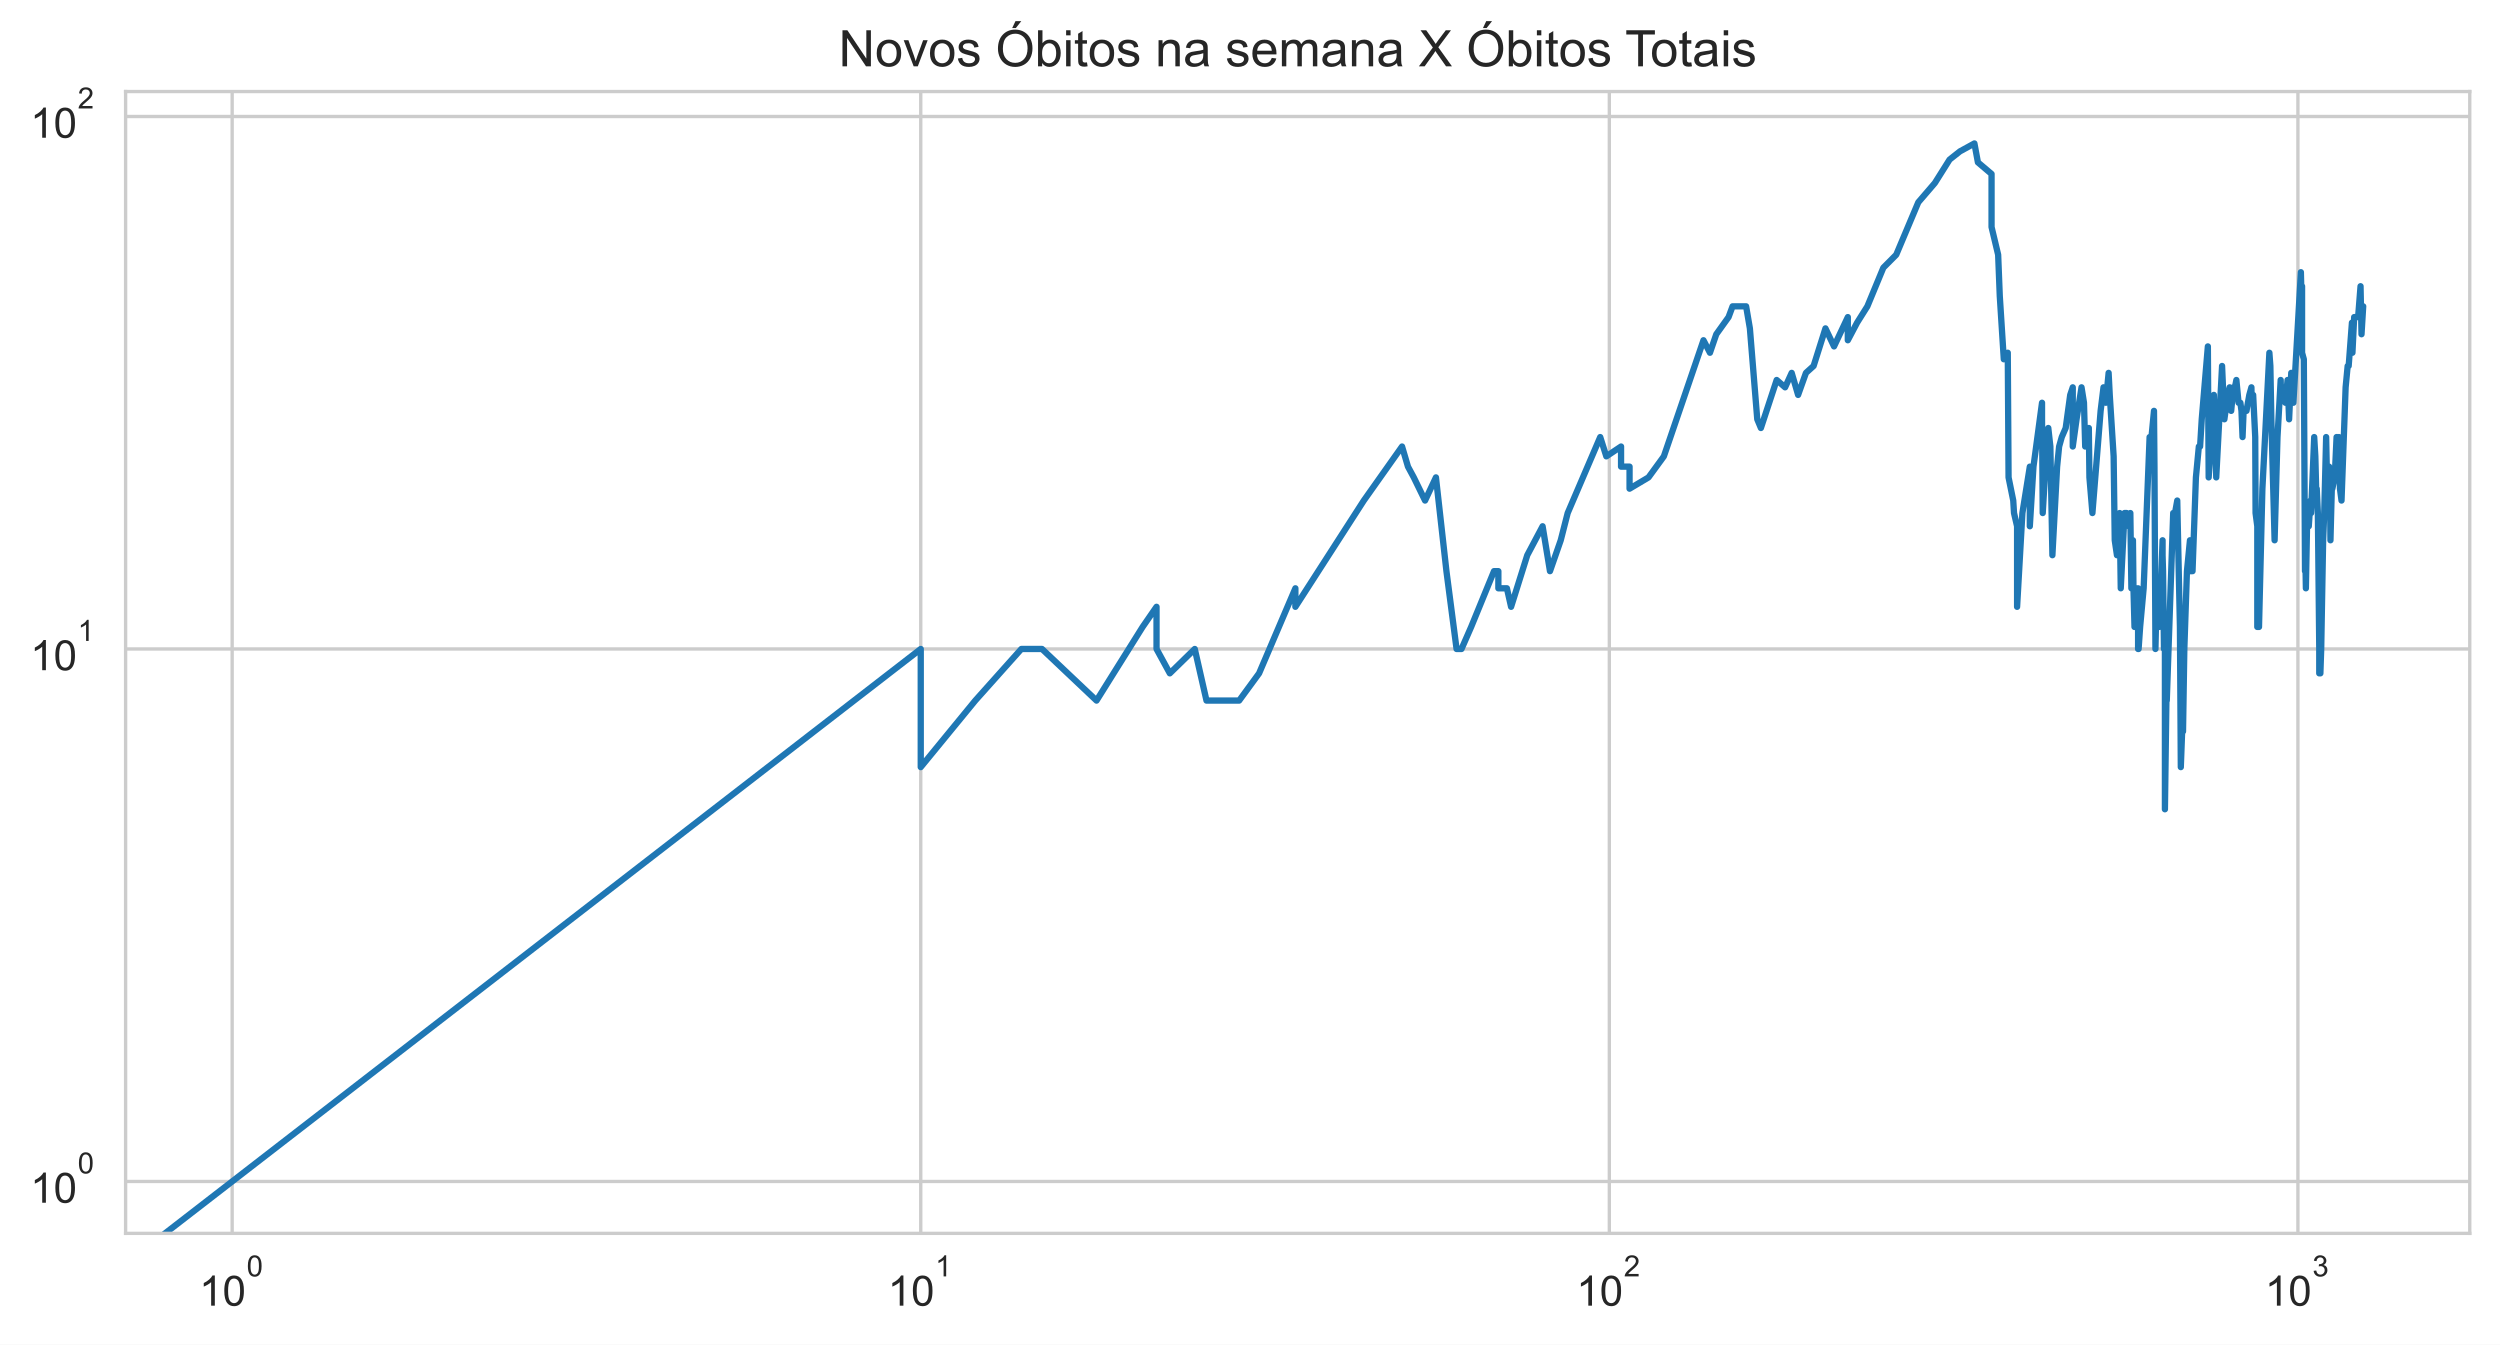
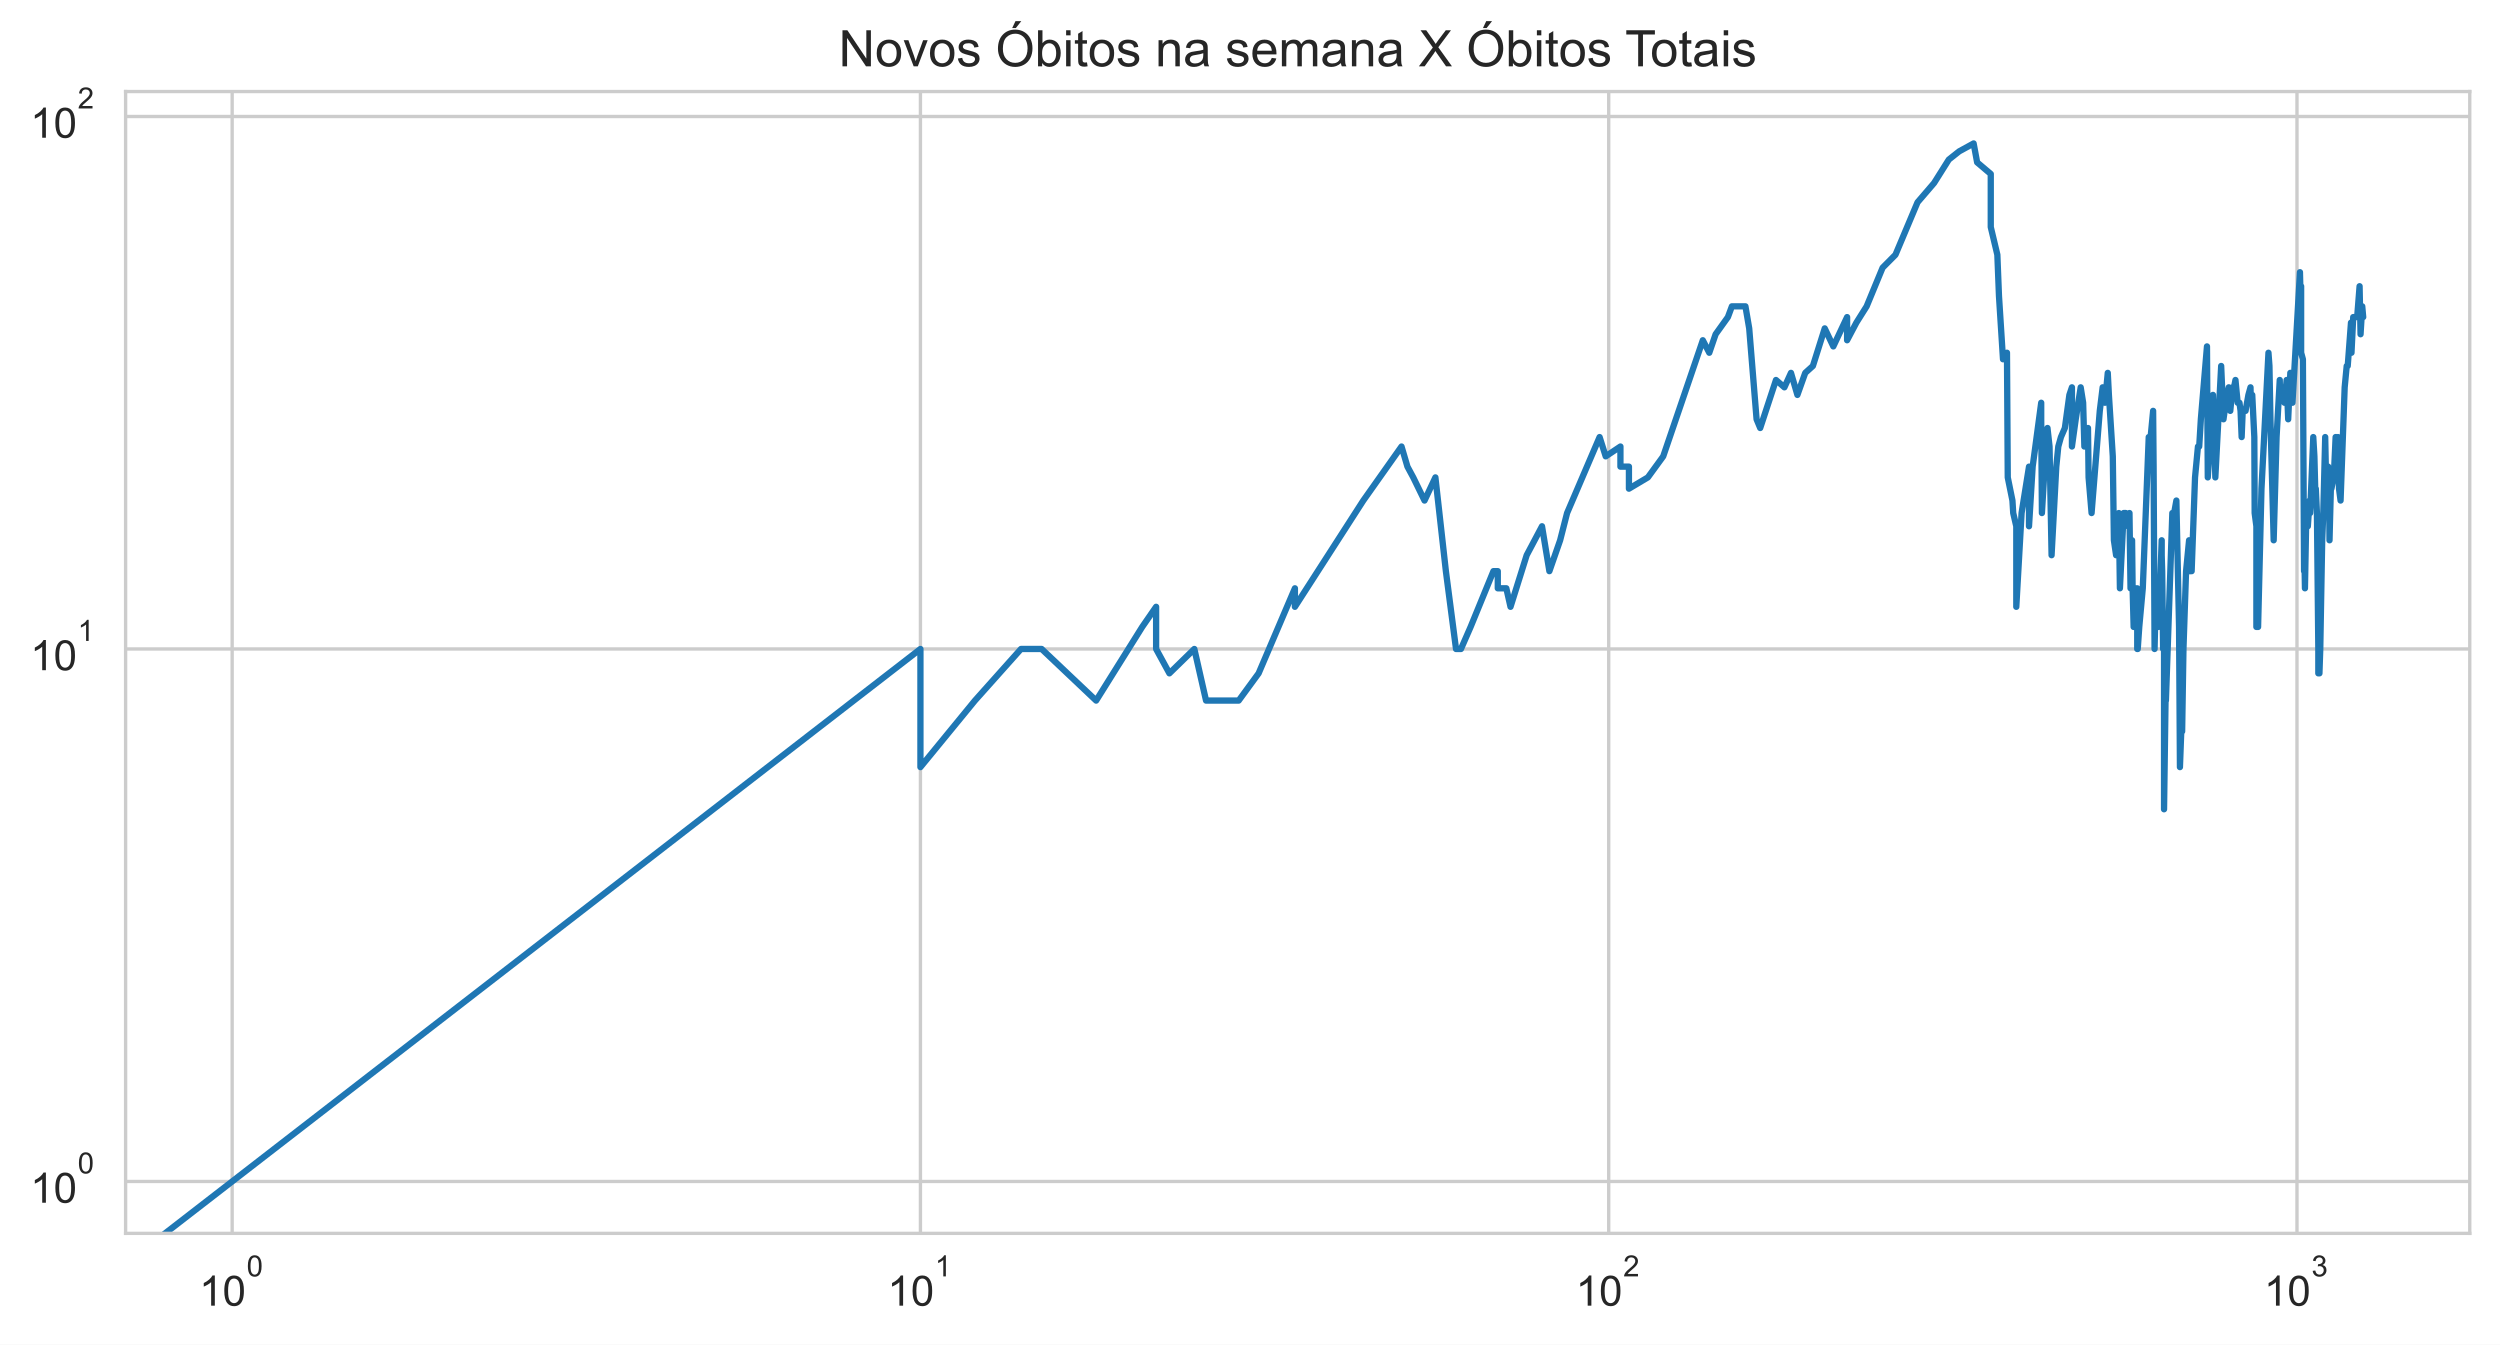
<svg xmlns="http://www.w3.org/2000/svg" xmlns:xlink="http://www.w3.org/1999/xlink" height="320.089pt" version="1.1" viewBox="0 0 595.1 320.089" width="595.1pt">
  <defs>
    <style type="text/css">*{stroke-linecap:butt;stroke-linejoin:round;}</style>
  </defs>
  <g id="figure_1">
    <g id="patch_1">
      <path d="M 0 320.089  L 595.1 320.089  L 595.1 0  L 0 0  z " style="fill:#ffffff;" />
    </g>
    <g id="axes_1">
      <g id="patch_2">
        <path d="M 29.9 293.589  L 587.9 293.589  L 587.9 21.789  L 29.9 21.789  z " style="fill:#ffffff;" />
      </g>
      <g id="matplotlib.axis_1">
        <g id="xtick_1">
          <g id="line2d_1">
-             <path clip-path="url(#p254a19f399)" d="M 55.264 293.589  L 55.264 21.789  " style="fill:none;stroke:#cccccc;stroke-linecap:round;stroke-width:0.8;" />
+             <path clip-path="url(#p2c337d367c)" d="M 55.264 293.589  L 55.264 21.789  " style="fill:none;stroke:#cccccc;stroke-linecap:round;stroke-width:0.8;" />
          </g>
          <g id="text_1">
            <g style="fill:#262626;" transform="translate(47.41364 310.9019)scale(0.1 -0.1)">
              <defs>
                <path d="M 2384 0  L 1822 0  L 1822 3584  Q 1619 3391 1289 3197  Q 959 3003 697 2906  L 697 3450  Q 1169 3672 1522 3987  Q 1875 4303 2022 4600  L 2384 4600  L 2384 0  z " id="ArialMT-31" transform="scale(0.015625)" />
                <path d="M 266 2259  Q 266 3072 433 3567  Q 600 4063 929 4331  Q 1259 4600 1759 4600  Q 2128 4600 2406 4451  Q 2684 4303 2865 4023  Q 3047 3744 3150 3342  Q 3253 2941 3253 2259  Q 3253 1453 3087 958  Q 2922 463 2592 192  Q 2263 -78 1759 -78  Q 1097 -78 719 397  Q 266 969 266 2259  z M 844 2259  Q 844 1131 1108 757  Q 1372 384 1759 384  Q 2147 384 2411 759  Q 2675 1134 2675 2259  Q 2675 3391 2411 3762  Q 2147 4134 1753 4134  Q 1366 4134 1134 3806  Q 844 3388 844 2259  z " id="ArialMT-30" transform="scale(0.015625)" />
              </defs>
              <use transform="translate(0 0.99375)" xlink:href="#ArialMT-31" />
              <use transform="translate(55.61523 0.99375)" xlink:href="#ArialMT-30" />
              <use transform="translate(112.9728 70.6875)scale(0.7)" xlink:href="#ArialMT-30" />
            </g>
          </g>
        </g>
        <g id="xtick_2">
          <g id="line2d_2">
-             <path clip-path="url(#p254a19f399)" d="M 219.174 293.589  L 219.174 21.789  " style="fill:none;stroke:#cccccc;stroke-linecap:round;stroke-width:0.8;" />
+             <path clip-path="url(#p2c337d367c)" d="M 219.1 293.589  L 219.1 21.789  " style="fill:none;stroke:#cccccc;stroke-linecap:round;stroke-width:0.8;" />
          </g>
          <g id="text_2">
-             <g style="fill:#262626;" transform="translate(211.3239 310.9019)scale(0.1 -0.1)">
+             <g style="fill:#262626;" transform="translate(211.2501 310.9019)scale(0.1 -0.1)">
              <use transform="translate(0 0.99375)" xlink:href="#ArialMT-31" />
              <use transform="translate(55.61523 0.99375)" xlink:href="#ArialMT-30" />
              <use transform="translate(112.9728 70.6875)scale(0.7)" xlink:href="#ArialMT-31" />
            </g>
          </g>
        </g>
        <g id="xtick_3">
          <g id="line2d_3">
-             <path clip-path="url(#p254a19f399)" d="M 383.084 293.589  L 383.084 21.789  " style="fill:none;stroke:#cccccc;stroke-linecap:round;stroke-width:0.8;" />
+             <path clip-path="url(#p2c337d367c)" d="M 382.936 293.589  L 382.936 21.789  " style="fill:none;stroke:#cccccc;stroke-linecap:round;stroke-width:0.8;" />
          </g>
          <g id="text_3">
-             <g style="fill:#262626;" transform="translate(375.2341 310.9019)scale(0.1 -0.1)">
+             <g style="fill:#262626;" transform="translate(375.0865 310.9019)scale(0.1 -0.1)">
              <defs>
                <path d="M 3222 541  L 3222 0  L 194 0  Q 188 203 259 391  Q 375 700 629 1000  Q 884 1300 1366 1694  Q 2113 2306 2375 2664  Q 2638 3022 2638 3341  Q 2638 3675 2398 3904  Q 2159 4134 1775 4134  Q 1369 4134 1125 3890  Q 881 3647 878 3216  L 300 3275  Q 359 3922 746 4261  Q 1134 4600 1788 4600  Q 2447 4600 2831 4234  Q 3216 3869 3216 3328  Q 3216 3053 3103 2787  Q 2991 2522 2730 2228  Q 2469 1934 1863 1422  Q 1356 997 1212 845  Q 1069 694 975 541  L 3222 541  z " id="ArialMT-32" transform="scale(0.015625)" />
              </defs>
              <use transform="translate(0 0.99375)" xlink:href="#ArialMT-31" />
              <use transform="translate(55.61523 0.99375)" xlink:href="#ArialMT-30" />
              <use transform="translate(112.9728 70.6875)scale(0.7)" xlink:href="#ArialMT-32" />
            </g>
          </g>
        </g>
        <g id="xtick_4">
          <g id="line2d_4">
-             <path clip-path="url(#p254a19f399)" d="M 546.994 293.589  L 546.994 21.789  " style="fill:none;stroke:#cccccc;stroke-linecap:round;stroke-width:0.8;" />
+             <path clip-path="url(#p2c337d367c)" d="M 546.773 293.589  L 546.773 21.789  " style="fill:none;stroke:#cccccc;stroke-linecap:round;stroke-width:0.8;" />
          </g>
          <g id="text_4">
-             <g style="fill:#262626;" transform="translate(539.1443 310.9019)scale(0.1 -0.1)">
+             <g style="fill:#262626;" transform="translate(538.9229 310.9019)scale(0.1 -0.1)">
              <defs>
                <path d="M 269 1209  L 831 1284  Q 928 806 1161 595  Q 1394 384 1728 384  Q 2125 384 2398 659  Q 2672 934 2672 1341  Q 2672 1728 2419 1979  Q 2166 2231 1775 2231  Q 1616 2231 1378 2169  L 1441 2663  Q 1497 2656 1531 2656  Q 1891 2656 2178 2843  Q 2466 3031 2466 3422  Q 2466 3731 2256 3934  Q 2047 4138 1716 4138  Q 1388 4138 1169 3931  Q 950 3725 888 3313  L 325 3413  Q 428 3978 793 4289  Q 1159 4600 1703 4600  Q 2078 4600 2393 4439  Q 2709 4278 2876 4000  Q 3044 3722 3044 3409  Q 3044 3113 2884 2869  Q 2725 2625 2413 2481  Q 2819 2388 3044 2092  Q 3269 1797 3269 1353  Q 3269 753 2831 336  Q 2394 -81 1725 -81  Q 1122 -81 723 278  Q 325 638 269 1209  z " id="ArialMT-33" transform="scale(0.015625)" />
              </defs>
              <use transform="translate(0 0.99375)" xlink:href="#ArialMT-31" />
              <use transform="translate(55.61523 0.99375)" xlink:href="#ArialMT-30" />
              <use transform="translate(112.9728 70.6875)scale(0.7)" xlink:href="#ArialMT-33" />
            </g>
          </g>
        </g>
        <g id="xtick_5" />
        <g id="xtick_6" />
        <g id="xtick_7" />
        <g id="xtick_8" />
        <g id="xtick_9" />
        <g id="xtick_10" />
        <g id="xtick_11" />
        <g id="xtick_12" />
        <g id="xtick_13" />
        <g id="xtick_14" />
        <g id="xtick_15" />
        <g id="xtick_16" />
        <g id="xtick_17" />
        <g id="xtick_18" />
        <g id="xtick_19" />
        <g id="xtick_20" />
        <g id="xtick_21" />
        <g id="xtick_22" />
        <g id="xtick_23" />
        <g id="xtick_24" />
        <g id="xtick_25" />
        <g id="xtick_26" />
        <g id="xtick_27" />
        <g id="xtick_28" />
        <g id="xtick_29" />
        <g id="xtick_30" />
      </g>
      <g id="matplotlib.axis_2">
        <g id="ytick_1">
          <g id="line2d_5">
-             <path clip-path="url(#p254a19f399)" d="M 29.9 281.235  L 587.9 281.235  " style="fill:none;stroke:#cccccc;stroke-linecap:round;stroke-width:0.8;" />
+             <path clip-path="url(#p2c337d367c)" d="M 29.9 281.235  L 587.9 281.235  " style="fill:none;stroke:#cccccc;stroke-linecap:round;stroke-width:0.8;" />
          </g>
          <g id="text_5">
            <g style="fill:#262626;" transform="translate(7.2 286.3911)scale(0.1 -0.1)">
              <use transform="translate(0 0.99375)" xlink:href="#ArialMT-31" />
              <use transform="translate(55.61523 0.99375)" xlink:href="#ArialMT-30" />
              <use transform="translate(112.9728 70.6875)scale(0.7)" xlink:href="#ArialMT-30" />
            </g>
          </g>
        </g>
        <g id="ytick_2">
          <g id="line2d_6">
-             <path clip-path="url(#p254a19f399)" d="M 29.9 154.482  L 587.9 154.482  " style="fill:none;stroke:#cccccc;stroke-linecap:round;stroke-width:0.8;" />
+             <path clip-path="url(#p2c337d367c)" d="M 29.9 154.482  L 587.9 154.482  " style="fill:none;stroke:#cccccc;stroke-linecap:round;stroke-width:0.8;" />
          </g>
          <g id="text_6">
            <g style="fill:#262626;" transform="translate(7.2 159.6381)scale(0.1 -0.1)">
              <use transform="translate(0 0.99375)" xlink:href="#ArialMT-31" />
              <use transform="translate(55.61523 0.99375)" xlink:href="#ArialMT-30" />
              <use transform="translate(112.9728 70.6875)scale(0.7)" xlink:href="#ArialMT-31" />
            </g>
          </g>
        </g>
        <g id="ytick_3">
          <g id="line2d_7">
-             <path clip-path="url(#p254a19f399)" d="M 29.9 27.729  L 587.9 27.729  " style="fill:none;stroke:#cccccc;stroke-linecap:round;stroke-width:0.8;" />
+             <path clip-path="url(#p2c337d367c)" d="M 29.9 27.729  L 587.9 27.729  " style="fill:none;stroke:#cccccc;stroke-linecap:round;stroke-width:0.8;" />
          </g>
          <g id="text_7">
            <g style="fill:#262626;" transform="translate(7.2 32.8852)scale(0.1 -0.1)">
              <use transform="translate(0 0.99375)" xlink:href="#ArialMT-31" />
              <use transform="translate(55.61523 0.99375)" xlink:href="#ArialMT-30" />
              <use transform="translate(112.9728 70.6875)scale(0.7)" xlink:href="#ArialMT-32" />
            </g>
          </g>
        </g>
        <g id="ytick_4" />
        <g id="ytick_5" />
        <g id="ytick_6" />
        <g id="ytick_7" />
        <g id="ytick_8" />
        <g id="ytick_9" />
        <g id="ytick_10" />
        <g id="ytick_11" />
        <g id="ytick_12" />
        <g id="ytick_13" />
        <g id="ytick_14" />
        <g id="ytick_15" />
        <g id="ytick_16" />
        <g id="ytick_17" />
        <g id="ytick_18" />
        <g id="ytick_19" />
        <g id="ytick_20" />
        <g id="ytick_21" />
      </g>
      <g id="line2d_8">
-         <path clip-path="url(#p254a19f399)" d="M 3.726 321.089  L 219.174 154.482  L 219.174 182.602  L 232.152 166.766  L 243.126 154.482  L 243.126 154.482  L 248.037 154.482  L 261.016 166.766  L 271.989 149.235  L 275.3 144.445  L 275.3 154.482  L 278.465 160.282  L 278.465 160.282  L 284.4 154.482  L 287.192 166.766  L 294.966 166.766  L 299.713 160.282  L 308.352 140.039  L 308.352 144.445  L 308.352 144.445  L 324.642 119.149  L 333.742 106.289  L 335.152 111.079  L 336.534 113.64  L 339.221 119.149  L 341.81 113.64  L 344.308 135.96  L 346.721 154.482  L 347.897 154.482  L 350.194 149.235  L 355.631 135.96  L 356.67 135.96  L 356.67 140.039  L 358.704 140.039  L 359.699 144.445  L 363.548 132.162  L 367.2 125.272  L 368.957 135.96  L 371.515 128.609  L 373.171 122.125  L 380.916 104.042  L 382.369 108.632  L 385.876 106.289  L 385.876 111.079  L 387.9 111.079  L 387.9 116.325  L 392.411 113.64  L 396.063 108.632  L 405.494 80.993  L 407.036 83.969  L 408.545 79.563  L 411.471 75.483  L 412.42 72.922  L 415.646 72.922  L 416.541 78.169  L 418.299 99.805  L 419.162 101.883  L 422.921 90.453  L 424.926 92.2  L 426.49 88.759  L 428.021 94.005  L 429.89 88.759  L 431.711 87.115  L 434.53 78.169  L 436.574 82.461  L 439.855 75.483  L 439.855 80.993  L 442.065 76.81  L 444.509 72.922  L 448.311 63.726  L 451.376 60.639  L 456.632 48.155  L 460.574 43.565  L 460.574 43.565  L 464.081 37.986  L 466.548 36.031  L 469.989 34.144  L 470.824 38.653  L 474.07 41.406  L 474.07 54.044  L 474.07 54.044  L 475.639 60.639  L 476.026 70.475  L 476.984 85.52  L 477.929 83.969  L 478.117 113.64  L 478.117 113.64  L 479.232 119.149  L 479.416 122.125  L 480.148 125.272  L 480.148 144.445  L 481.411 122.125  L 481.411 122.125  L 483.178 111.079  L 483.178 125.272  L 484.045 111.079  L 486.083 95.872  L 486.083 99.805  L 486.083 99.805  L 486.251 122.125  L 486.75 113.64  L 487.575 101.883  L 488.066 106.289  L 488.553 132.162  L 489.676 111.079  L 489.676 111.079  L 490.152 106.289  L 490.782 104.042  L 491.717 101.883  L 492.792 94.005  L 493.399 92.2  L 493.399 106.289  L 493.399 106.289  L 494.3 99.805  L 495.484 92.2  L 496.069 95.872  L 496.359 106.289  L 497.081 104.042  L 497.081 104.042  L 497.224 101.883  L 497.367 113.64  L 498.078 122.125  L 500.033 97.803  L 500.718 92.2  L 501.261 94.005  L 501.261 94.005  L 501.261 95.872  L 501.935 88.759  L 502.202 94.005  L 503.131 108.632  L 503.394 128.609  L 503.394 128.609  L 503.918 132.162  L 504.566 122.125  L 504.824 140.039  L 505.72 122.125  L 505.72 122.125  L 506.226 122.125  L 506.73 125.272  L 507.105 122.125  L 507.353 140.039  L 507.725 128.609  L 507.849 140.039  L 508.095 149.235  L 508.707 140.039  L 508.707 144.445  L 508.95 140.039  L 508.95 154.482  L 509.072 154.482  L 509.435 149.235  L 510.274 140.039  L 511.691 104.042  L 511.924 104.042  L 511.924 104.042  L 511.924 106.289  L 512.735 97.803  L 512.85 111.079  L 513.08 154.482  L 513.08 154.482  L 513.309 144.445  L 513.991 149.235  L 514.217 144.445  L 514.779 128.609  L 514.779 132.162  L 514.779 132.162  L 514.891 135.96  L 515.114 154.482  L 515.336 154.482  L 515.336 192.638  L 515.779 160.282  L 515.779 166.766  L 517.308 122.125  L 517.631 125.272  L 517.631 125.272  L 517.739 122.125  L 518.273 119.149  L 518.91 149.235  L 519.121 182.602  L 519.436 174.116  L 519.645 174.116  L 519.958 154.482  L 520.58 135.96  L 521.299 128.609  L 521.299 135.96  L 521.401 135.96  L 521.909 135.96  L 522.714 113.64  L 523.412 106.289  L 523.708 106.289  L 523.708 106.289  L 524.102 99.805  L 525.56 82.461  L 525.752 113.64  L 525.752 113.64  L 526.989 94.005  L 527.552 113.64  L 528.942 87.115  L 528.942 87.115  L 529.49 99.805  L 530.304 94.005  L 530.753 92.2  L 531.11 97.803  L 531.642 92.2  L 531.642 94.005  L 531.642 94.005  L 532.345 90.453  L 532.868 95.872  L 533.3 95.872  L 533.559 97.803  L 533.816 104.042  L 534.073 97.803  L 534.752 97.803  L 535.425 94.005  L 535.926 92.2  L 536.009 95.872  L 536.341 94.005  L 536.835 104.042  L 536.917 122.125  L 537.326 125.272  L 537.326 149.235  L 537.326 149.235  L 537.733 149.235  L 538.539 116.325  L 540.203 83.969  L 540.203 83.969  L 540.437 87.115  L 540.671 99.805  L 541.445 128.609  L 542.134 104.042  L 542.134 104.042  L 542.892 90.453  L 542.967 94.005  L 543.791 92.2  L 544.014 95.872  L 544.532 90.453  L 544.532 90.453  L 544.899 99.805  L 545.411 88.759  L 545.918 95.872  L 547.703 64.795  L 547.843 70.475  L 547.984 68.133  L 547.984 68.133  L 547.984 83.969  L 548.404 85.52  L 548.683 135.96  L 548.822 135.96  L 548.891 140.039  L 548.891 140.039  L 549.168 125.272  L 549.581 125.272  L 549.991 119.149  L 550.128 119.149  L 550.128 122.125  L 550.128 122.125  L 550.873 104.042  L 551.142 108.632  L 551.41 119.149  L 551.477 116.325  L 551.477 116.325  L 551.744 122.125  L 552.076 154.482  L 552.076 160.282  L 552.076 160.282  L 552.341 160.282  L 552.539 154.482  L 552.998 128.609  L 553.259 122.125  L 553.714 104.042  L 553.714 104.042  L 553.908 113.64  L 554.423 111.079  L 554.615 113.64  L 554.743 128.609  L 554.743 128.609  L 555.062 116.325  L 555.189 116.325  L 555.757 113.64  L 556.197 104.042  L 556.322 104.042  L 556.322 104.042  L 556.446 111.079  L 556.757 104.042  L 557.005 116.325  L 557.375 119.149  L 558.353 92.2  L 558.837 87.115  L 559.078 87.115  L 559.854 76.81  L 559.973 83.969  L 560.387 75.483  L 561.324 75.483  L 561.904 68.133  L 562.135 79.563  L 562.536 72.922  L 562.536 72.922  " style="fill:none;stroke:#1f77b4;stroke-linecap:round;stroke-width:1.5;" />
+         <path clip-path="url(#p2c337d367c)" d="M 3.749 321.089  L 219.1 154.482  L 219.1 182.602  L 232.073 166.766  L 243.041 154.482  L 243.041 154.482  L 247.95 154.482  L 260.923 166.766  L 271.891 149.235  L 275.201 144.445  L 275.201 154.482  L 278.364 160.282  L 278.364 160.282  L 284.297 154.482  L 287.088 166.766  L 294.858 166.766  L 299.603 160.282  L 308.238 140.039  L 308.238 144.445  L 308.238 144.445  L 324.521 119.149  L 333.617 106.289  L 335.026 111.079  L 336.407 113.64  L 339.093 119.149  L 341.681 113.64  L 344.177 135.96  L 346.59 154.482  L 347.766 154.482  L 350.061 149.235  L 355.495 135.96  L 356.534 135.96  L 356.534 140.039  L 358.567 140.039  L 359.562 144.445  L 363.409 132.162  L 367.059 125.272  L 368.816 135.96  L 371.373 128.609  L 373.028 122.125  L 380.769 104.042  L 382.221 108.632  L 385.727 106.289  L 385.727 111.079  L 387.751 111.079  L 387.751 116.325  L 392.26 113.64  L 395.909 108.632  L 405.336 80.993  L 406.878 83.969  L 408.386 79.563  L 411.311 75.483  L 412.259 72.922  L 415.484 72.922  L 416.379 78.169  L 418.136 99.805  L 418.998 101.883  L 422.755 90.453  L 424.759 92.2  L 426.323 88.759  L 427.854 94.005  L 429.721 88.759  L 431.541 87.115  L 434.359 78.169  L 436.402 82.461  L 439.682 75.483  L 439.682 80.993  L 441.891 76.81  L 444.334 72.922  L 448.134 63.726  L 451.197 60.639  L 456.451 48.155  L 460.391 43.565  L 460.391 43.565  L 463.897 37.986  L 466.362 36.031  L 469.803 34.144  L 470.637 38.653  L 473.881 41.406  L 473.881 54.044  L 473.881 54.044  L 475.449 60.639  L 475.836 70.475  L 476.794 85.52  L 477.739 83.969  L 477.926 113.64  L 477.926 113.64  L 479.041 119.149  L 479.225 122.125  L 479.957 125.272  L 479.957 144.445  L 481.219 122.125  L 481.219 122.125  L 482.985 111.079  L 482.985 125.272  L 483.852 111.079  L 485.889 95.872  L 485.889 99.805  L 485.889 99.805  L 486.057 122.125  L 486.556 113.64  L 487.381 101.883  L 487.871 106.289  L 488.357 132.162  L 489.481 111.079  L 489.481 111.079  L 489.956 106.289  L 490.586 104.042  L 491.52 101.883  L 492.595 94.005  L 493.202 92.2  L 493.202 106.289  L 493.202 106.289  L 494.103 99.805  L 495.286 92.2  L 495.87 95.872  L 496.161 106.289  L 496.882 104.042  L 496.882 104.042  L 497.025 101.883  L 497.168 113.64  L 497.879 122.125  L 499.832 97.803  L 500.517 92.2  L 501.06 94.005  L 501.06 94.005  L 501.06 95.872  L 501.733 88.759  L 502.001 94.005  L 502.929 108.632  L 503.192 128.609  L 503.192 128.609  L 503.715 132.162  L 504.364 122.125  L 504.622 140.039  L 505.517 122.125  L 505.517 122.125  L 506.023 122.125  L 506.526 125.272  L 506.901 122.125  L 507.15 140.039  L 507.521 128.609  L 507.645 140.039  L 507.891 149.235  L 508.503 140.039  L 508.503 144.445  L 508.746 140.039  L 508.746 154.482  L 508.867 154.482  L 509.23 149.235  L 510.069 140.039  L 511.485 104.042  L 511.719 104.042  L 511.719 104.042  L 511.719 106.289  L 512.529 97.803  L 512.644 111.079  L 512.874 154.482  L 512.874 154.482  L 513.103 144.445  L 513.785 149.235  L 514.01 144.445  L 514.572 128.609  L 514.572 132.162  L 514.572 132.162  L 514.684 135.96  L 514.907 154.482  L 515.129 154.482  L 515.129 192.638  L 515.572 160.282  L 515.572 166.766  L 517.1 122.125  L 517.423 125.272  L 517.423 125.272  L 517.53 122.125  L 518.065 119.149  L 518.701 149.235  L 518.912 182.602  L 519.227 174.116  L 519.436 174.116  L 519.749 154.482  L 520.371 135.96  L 521.089 128.609  L 521.089 135.96  L 521.191 135.96  L 521.699 135.96  L 522.504 113.64  L 523.201 106.289  L 523.498 106.289  L 523.498 106.289  L 523.891 99.805  L 525.348 82.461  L 525.54 113.64  L 525.54 113.64  L 526.776 94.005  L 527.339 113.64  L 528.728 87.115  L 528.728 87.115  L 529.276 99.805  L 530.091 94.005  L 530.539 92.2  L 530.896 97.803  L 531.427 92.2  L 531.427 94.005  L 531.427 94.005  L 532.13 90.453  L 532.652 95.872  L 533.085 95.872  L 533.343 97.803  L 533.601 104.042  L 533.857 97.803  L 534.536 97.803  L 535.209 94.005  L 535.71 92.2  L 535.793 95.872  L 536.124 94.005  L 536.618 104.042  L 536.7 122.125  L 537.109 125.272  L 537.109 149.235  L 537.109 149.235  L 537.515 149.235  L 538.321 116.325  L 539.984 83.969  L 539.984 83.969  L 540.219 87.115  L 540.452 99.805  L 541.226 128.609  L 541.915 104.042  L 541.915 104.042  L 542.672 90.453  L 542.748 94.005  L 543.571 92.2  L 543.794 95.872  L 544.312 90.453  L 544.312 90.453  L 544.679 99.805  L 545.19 88.759  L 545.698 95.872  L 547.481 64.795  L 547.622 70.475  L 547.762 68.133  L 547.762 68.133  L 547.762 83.969  L 548.182 85.52  L 548.46 135.96  L 548.599 135.96  L 548.669 140.039  L 548.669 140.039  L 548.945 125.272  L 549.358 125.272  L 549.769 119.149  L 549.905 119.149  L 549.905 122.125  L 549.905 122.125  L 550.65 104.042  L 550.919 108.632  L 551.187 119.149  L 551.254 116.325  L 551.254 116.325  L 551.521 122.125  L 551.853 154.482  L 551.853 160.282  L 551.853 160.282  L 552.117 160.282  L 552.315 154.482  L 552.774 128.609  L 553.035 122.125  L 553.49 104.042  L 553.49 104.042  L 553.684 113.64  L 554.198 111.079  L 554.391 113.64  L 554.518 128.609  L 554.518 128.609  L 554.837 116.325  L 554.964 116.325  L 555.532 113.64  L 555.971 104.042  L 556.096 104.042  L 556.096 104.042  L 556.221 111.079  L 556.532 104.042  L 556.779 116.325  L 557.149 119.149  L 558.126 92.2  L 558.61 87.115  L 558.851 87.115  L 559.627 76.81  L 559.746 83.969  L 560.16 75.483  L 561.097 75.483  L 561.676 68.133  L 561.906 79.563  L 562.308 72.922  L 562.536 75.483  L 562.536 75.483  " style="fill:none;stroke:#1f77b4;stroke-linecap:round;stroke-width:1.5;" />
      </g>
      <g id="patch_3">
        <path d="M 29.9 293.589  L 29.9 21.789  " style="fill:none;stroke:#cccccc;stroke-linecap:square;stroke-linejoin:miter;stroke-width:0.8;" />
      </g>
      <g id="patch_4">
        <path d="M 587.9 293.589  L 587.9 21.789  " style="fill:none;stroke:#cccccc;stroke-linecap:square;stroke-linejoin:miter;stroke-width:0.8;" />
      </g>
      <g id="patch_5">
        <path d="M 29.9 293.589  L 587.9 293.589  " style="fill:none;stroke:#cccccc;stroke-linecap:square;stroke-linejoin:miter;stroke-width:0.8;" />
      </g>
      <g id="patch_6">
        <path d="M 29.9 21.789  L 587.9 21.789  " style="fill:none;stroke:#cccccc;stroke-linecap:square;stroke-linejoin:miter;stroke-width:0.8;" />
      </g>
      <g id="text_8">
        <g style="fill:#262626;" transform="translate(199.6278 15.78937)scale(0.12 -0.12)">
          <defs>
            <path d="M 488 0  L 488 4581  L 1109 4581  L 3516 984  L 3516 4581  L 4097 4581  L 4097 0  L 3475 0  L 1069 3600  L 1069 0  L 488 0  z " id="ArialMT-4e" transform="scale(0.015625)" />
            <path d="M 213 1659  Q 213 2581 725 3025  Q 1153 3394 1769 3394  Q 2453 3394 2887 2945  Q 3322 2497 3322 1706  Q 3322 1066 3130 698  Q 2938 331 2570 128  Q 2203 -75 1769 -75  Q 1072 -75 642 372  Q 213 819 213 1659  z M 791 1659  Q 791 1022 1069 705  Q 1347 388 1769 388  Q 2188 388 2466 706  Q 2744 1025 2744 1678  Q 2744 2294 2464 2611  Q 2184 2928 1769 2928  Q 1347 2928 1069 2612  Q 791 2297 791 1659  z " id="ArialMT-6f" transform="scale(0.015625)" />
            <path d="M 1344 0  L 81 3319  L 675 3319  L 1388 1331  Q 1503 1009 1600 663  Q 1675 925 1809 1294  L 2547 3319  L 3125 3319  L 1869 0  L 1344 0  z " id="ArialMT-76" transform="scale(0.015625)" />
            <path d="M 197 991  L 753 1078  Q 800 744 1014 566  Q 1228 388 1613 388  Q 2000 388 2187 545  Q 2375 703 2375 916  Q 2375 1106 2209 1216  Q 2094 1291 1634 1406  Q 1016 1563 777 1677  Q 538 1791 414 1992  Q 291 2194 291 2438  Q 291 2659 392 2848  Q 494 3038 669 3163  Q 800 3259 1026 3326  Q 1253 3394 1513 3394  Q 1903 3394 2198 3281  Q 2494 3169 2634 2976  Q 2775 2784 2828 2463  L 2278 2388  Q 2241 2644 2061 2787  Q 1881 2931 1553 2931  Q 1166 2931 1000 2803  Q 834 2675 834 2503  Q 834 2394 903 2306  Q 972 2216 1119 2156  Q 1203 2125 1616 2013  Q 2213 1853 2448 1751  Q 2684 1650 2818 1456  Q 2953 1263 2953 975  Q 2953 694 2789 445  Q 2625 197 2315 61  Q 2006 -75 1616 -75  Q 969 -75 630 194  Q 291 463 197 991  z " id="ArialMT-73" transform="scale(0.015625)" />
            <path id="ArialMT-20" transform="scale(0.015625)" />
            <path d="M 309 2231  Q 309 3372 921 4017  Q 1534 4663 2503 4663  Q 3138 4663 3647 4359  Q 4156 4056 4423 3514  Q 4691 2972 4691 2284  Q 4691 1588 4409 1038  Q 4128 488 3612 205  Q 3097 -78 2500 -78  Q 1853 -78 1343 234  Q 834 547 571 1087  Q 309 1628 309 2231  z M 934 2222  Q 934 1394 1379 917  Q 1825 441 2497 441  Q 3181 441 3623 922  Q 4066 1403 4066 2288  Q 4066 2847 3877 3264  Q 3688 3681 3323 3911  Q 2959 4141 2506 4141  Q 1863 4141 1398 3698  Q 934 3256 934 2222  z M 2116 4862  L 2531 5737  L 3269 5737  L 2581 4862  L 2116 4862  z " id="ArialMT-d3" transform="scale(0.015625)" />
            <path d="M 941 0  L 419 0  L 419 4581  L 981 4581  L 981 2947  Q 1338 3394 1891 3394  Q 2197 3394 2470 3270  Q 2744 3147 2920 2923  Q 3097 2700 3197 2384  Q 3297 2069 3297 1709  Q 3297 856 2875 390  Q 2453 -75 1863 -75  Q 1275 -75 941 416  L 941 0  z M 934 1684  Q 934 1088 1097 822  Q 1363 388 1816 388  Q 2184 388 2453 708  Q 2722 1028 2722 1663  Q 2722 2313 2464 2622  Q 2206 2931 1841 2931  Q 1472 2931 1203 2611  Q 934 2291 934 1684  z " id="ArialMT-62" transform="scale(0.015625)" />
            <path d="M 425 3934  L 425 4581  L 988 4581  L 988 3934  L 425 3934  z M 425 0  L 425 3319  L 988 3319  L 988 0  L 425 0  z " id="ArialMT-69" transform="scale(0.015625)" />
            <path d="M 1650 503  L 1731 6  Q 1494 -44 1306 -44  Q 1000 -44 831 53  Q 663 150 594 308  Q 525 466 525 972  L 525 2881  L 113 2881  L 113 3319  L 525 3319  L 525 4141  L 1084 4478  L 1084 3319  L 1650 3319  L 1650 2881  L 1084 2881  L 1084 941  Q 1084 700 1114 631  Q 1144 563 1211 522  Q 1278 481 1403 481  Q 1497 481 1650 503  z " id="ArialMT-74" transform="scale(0.015625)" />
            <path d="M 422 0  L 422 3319  L 928 3319  L 928 2847  Q 1294 3394 1984 3394  Q 2284 3394 2536 3286  Q 2788 3178 2913 3003  Q 3038 2828 3088 2588  Q 3119 2431 3119 2041  L 3119 0  L 2556 0  L 2556 2019  Q 2556 2363 2490 2533  Q 2425 2703 2258 2804  Q 2091 2906 1866 2906  Q 1506 2906 1245 2678  Q 984 2450 984 1813  L 984 0  L 422 0  z " id="ArialMT-6e" transform="scale(0.015625)" />
            <path d="M 2588 409  Q 2275 144 1986 34  Q 1697 -75 1366 -75  Q 819 -75 525 192  Q 231 459 231 875  Q 231 1119 342 1320  Q 453 1522 633 1644  Q 813 1766 1038 1828  Q 1203 1872 1538 1913  Q 2219 1994 2541 2106  Q 2544 2222 2544 2253  Q 2544 2597 2384 2738  Q 2169 2928 1744 2928  Q 1347 2928 1158 2789  Q 969 2650 878 2297  L 328 2372  Q 403 2725 575 2942  Q 747 3159 1072 3276  Q 1397 3394 1825 3394  Q 2250 3394 2515 3294  Q 2781 3194 2906 3042  Q 3031 2891 3081 2659  Q 3109 2516 3109 2141  L 3109 1391  Q 3109 606 3145 398  Q 3181 191 3288 0  L 2700 0  Q 2613 175 2588 409  z M 2541 1666  Q 2234 1541 1622 1453  Q 1275 1403 1131 1340  Q 988 1278 909 1158  Q 831 1038 831 891  Q 831 666 1001 516  Q 1172 366 1500 366  Q 1825 366 2078 508  Q 2331 650 2450 897  Q 2541 1088 2541 1459  L 2541 1666  z " id="ArialMT-61" transform="scale(0.015625)" />
            <path d="M 2694 1069  L 3275 997  Q 3138 488 2766 206  Q 2394 -75 1816 -75  Q 1088 -75 661 373  Q 234 822 234 1631  Q 234 2469 665 2931  Q 1097 3394 1784 3394  Q 2450 3394 2872 2941  Q 3294 2488 3294 1666  Q 3294 1616 3291 1516  L 816 1516  Q 847 969 1125 678  Q 1403 388 1819 388  Q 2128 388 2347 550  Q 2566 713 2694 1069  z M 847 1978  L 2700 1978  Q 2663 2397 2488 2606  Q 2219 2931 1791 2931  Q 1403 2931 1139 2672  Q 875 2413 847 1978  z " id="ArialMT-65" transform="scale(0.015625)" />
            <path d="M 422 0  L 422 3319  L 925 3319  L 925 2853  Q 1081 3097 1340 3245  Q 1600 3394 1931 3394  Q 2300 3394 2536 3241  Q 2772 3088 2869 2813  Q 3263 3394 3894 3394  Q 4388 3394 4653 3120  Q 4919 2847 4919 2278  L 4919 0  L 4359 0  L 4359 2091  Q 4359 2428 4304 2576  Q 4250 2725 4106 2815  Q 3963 2906 3769 2906  Q 3419 2906 3187 2673  Q 2956 2441 2956 1928  L 2956 0  L 2394 0  L 2394 2156  Q 2394 2531 2256 2718  Q 2119 2906 1806 2906  Q 1569 2906 1367 2781  Q 1166 2656 1075 2415  Q 984 2175 984 1722  L 984 0  L 422 0  z " id="ArialMT-6d" transform="scale(0.015625)" />
            <path d="M 28 0  L 1800 2388  L 238 4581  L 959 4581  L 1791 3406  Q 2050 3041 2159 2844  Q 2313 3094 2522 3366  L 3444 4581  L 4103 4581  L 2494 2422  L 4228 0  L 3478 0  L 2325 1634  Q 2228 1775 2125 1941  Q 1972 1691 1906 1597  L 756 0  L 28 0  z " id="ArialMT-58" transform="scale(0.015625)" />
            <path d="M 1659 0  L 1659 4041  L 150 4041  L 150 4581  L 3781 4581  L 3781 4041  L 2266 4041  L 2266 0  L 1659 0  z " id="ArialMT-54" transform="scale(0.015625)" />
          </defs>
          <use xlink:href="#ArialMT-4e" />
          <use x="72.217" xlink:href="#ArialMT-6f" />
          <use x="127.832" xlink:href="#ArialMT-76" />
          <use x="177.832" xlink:href="#ArialMT-6f" />
          <use x="233.447" xlink:href="#ArialMT-73" />
          <use x="283.447" xlink:href="#ArialMT-20" />
          <use x="311.23" xlink:href="#ArialMT-d3" />
          <use x="389.014" xlink:href="#ArialMT-62" />
          <use x="444.629" xlink:href="#ArialMT-69" />
          <use x="466.846" xlink:href="#ArialMT-74" />
          <use x="494.629" xlink:href="#ArialMT-6f" />
          <use x="550.244" xlink:href="#ArialMT-73" />
          <use x="600.244" xlink:href="#ArialMT-20" />
          <use x="628.027" xlink:href="#ArialMT-6e" />
          <use x="683.643" xlink:href="#ArialMT-61" />
          <use x="739.258" xlink:href="#ArialMT-20" />
          <use x="767.041" xlink:href="#ArialMT-73" />
          <use x="817.041" xlink:href="#ArialMT-65" />
          <use x="872.656" xlink:href="#ArialMT-6d" />
          <use x="955.957" xlink:href="#ArialMT-61" />
          <use x="1011.572" xlink:href="#ArialMT-6e" />
          <use x="1067.188" xlink:href="#ArialMT-61" />
          <use x="1122.803" xlink:href="#ArialMT-20" />
          <use x="1150.586" xlink:href="#ArialMT-58" />
          <use x="1217.285" xlink:href="#ArialMT-20" />
          <use x="1245.068" xlink:href="#ArialMT-d3" />
          <use x="1322.852" xlink:href="#ArialMT-62" />
          <use x="1378.467" xlink:href="#ArialMT-69" />
          <use x="1400.684" xlink:href="#ArialMT-74" />
          <use x="1428.467" xlink:href="#ArialMT-6f" />
          <use x="1484.082" xlink:href="#ArialMT-73" />
          <use x="1534.082" xlink:href="#ArialMT-20" />
          <use x="1560.115" xlink:href="#ArialMT-54" />
          <use x="1610.074" xlink:href="#ArialMT-6f" />
          <use x="1665.689" xlink:href="#ArialMT-74" />
          <use x="1693.473" xlink:href="#ArialMT-61" />
          <use x="1749.088" xlink:href="#ArialMT-69" />
          <use x="1771.305" xlink:href="#ArialMT-73" />
        </g>
      </g>
    </g>
  </g>
  <defs>
-     <clipPath id="p254a19f399">
+     <clipPath id="p2c337d367c">
      <rect height="271.8" width="558" x="29.9" y="21.789" />
    </clipPath>
  </defs>
</svg>
